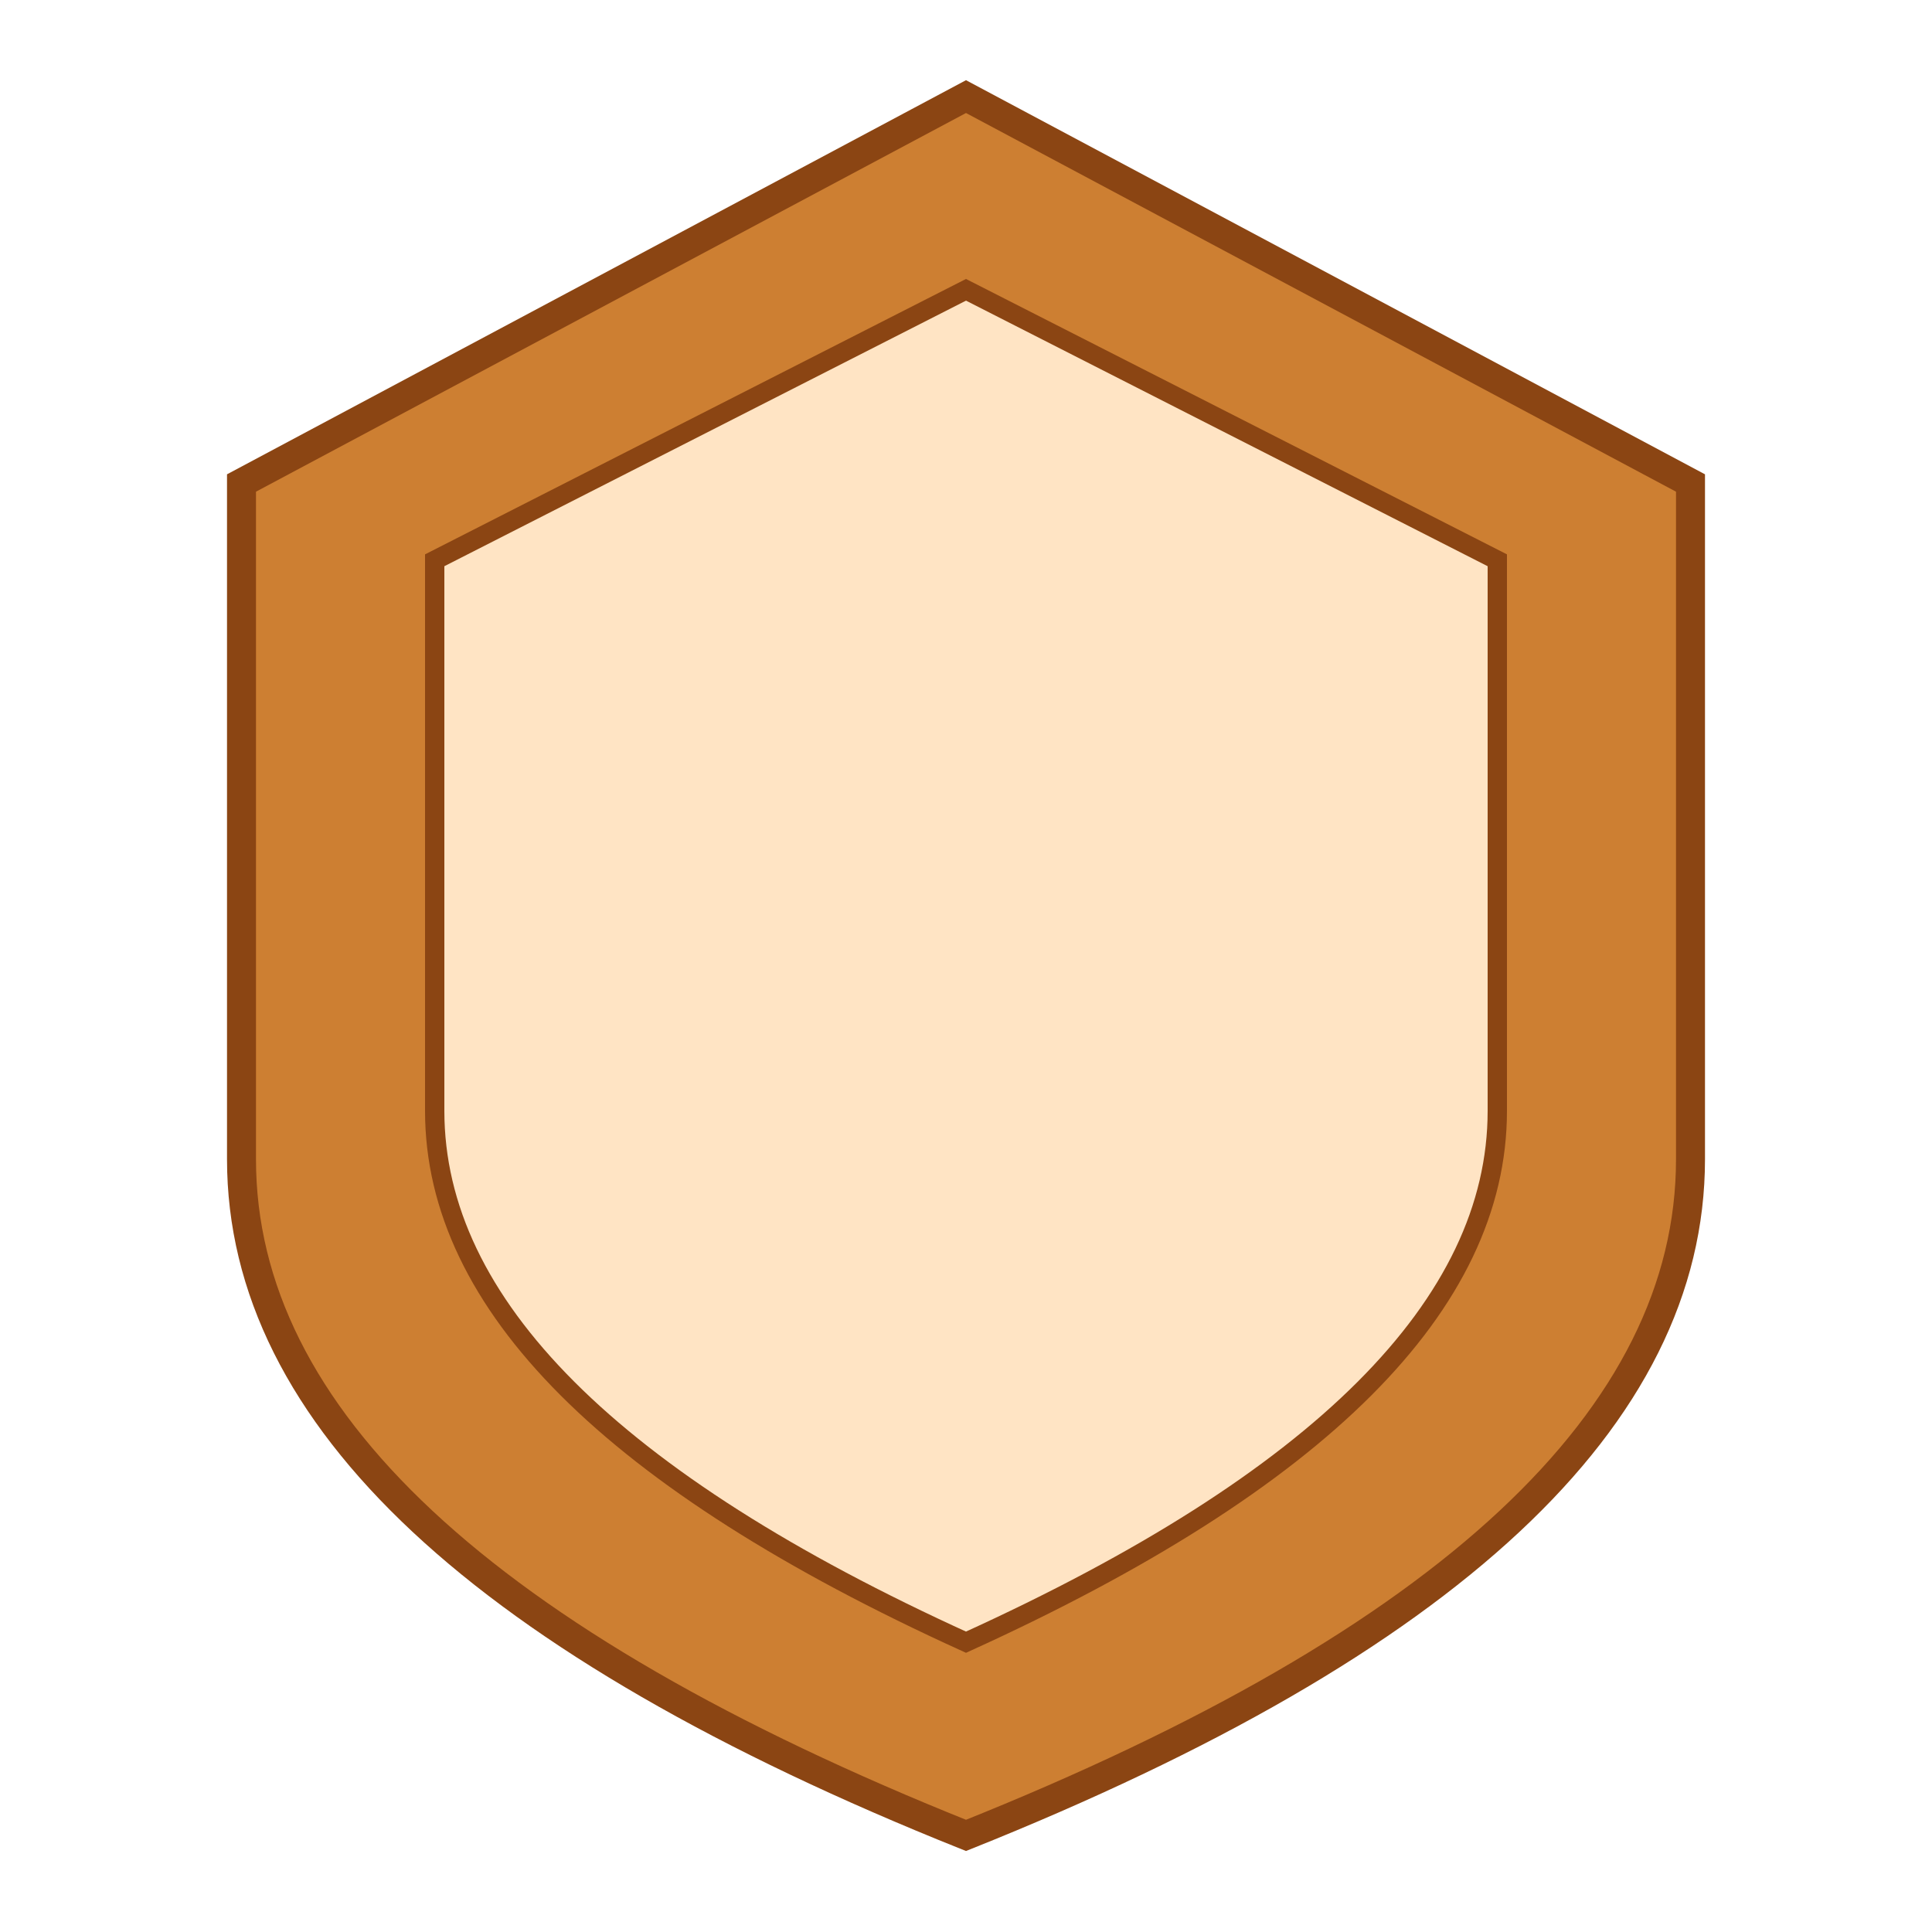
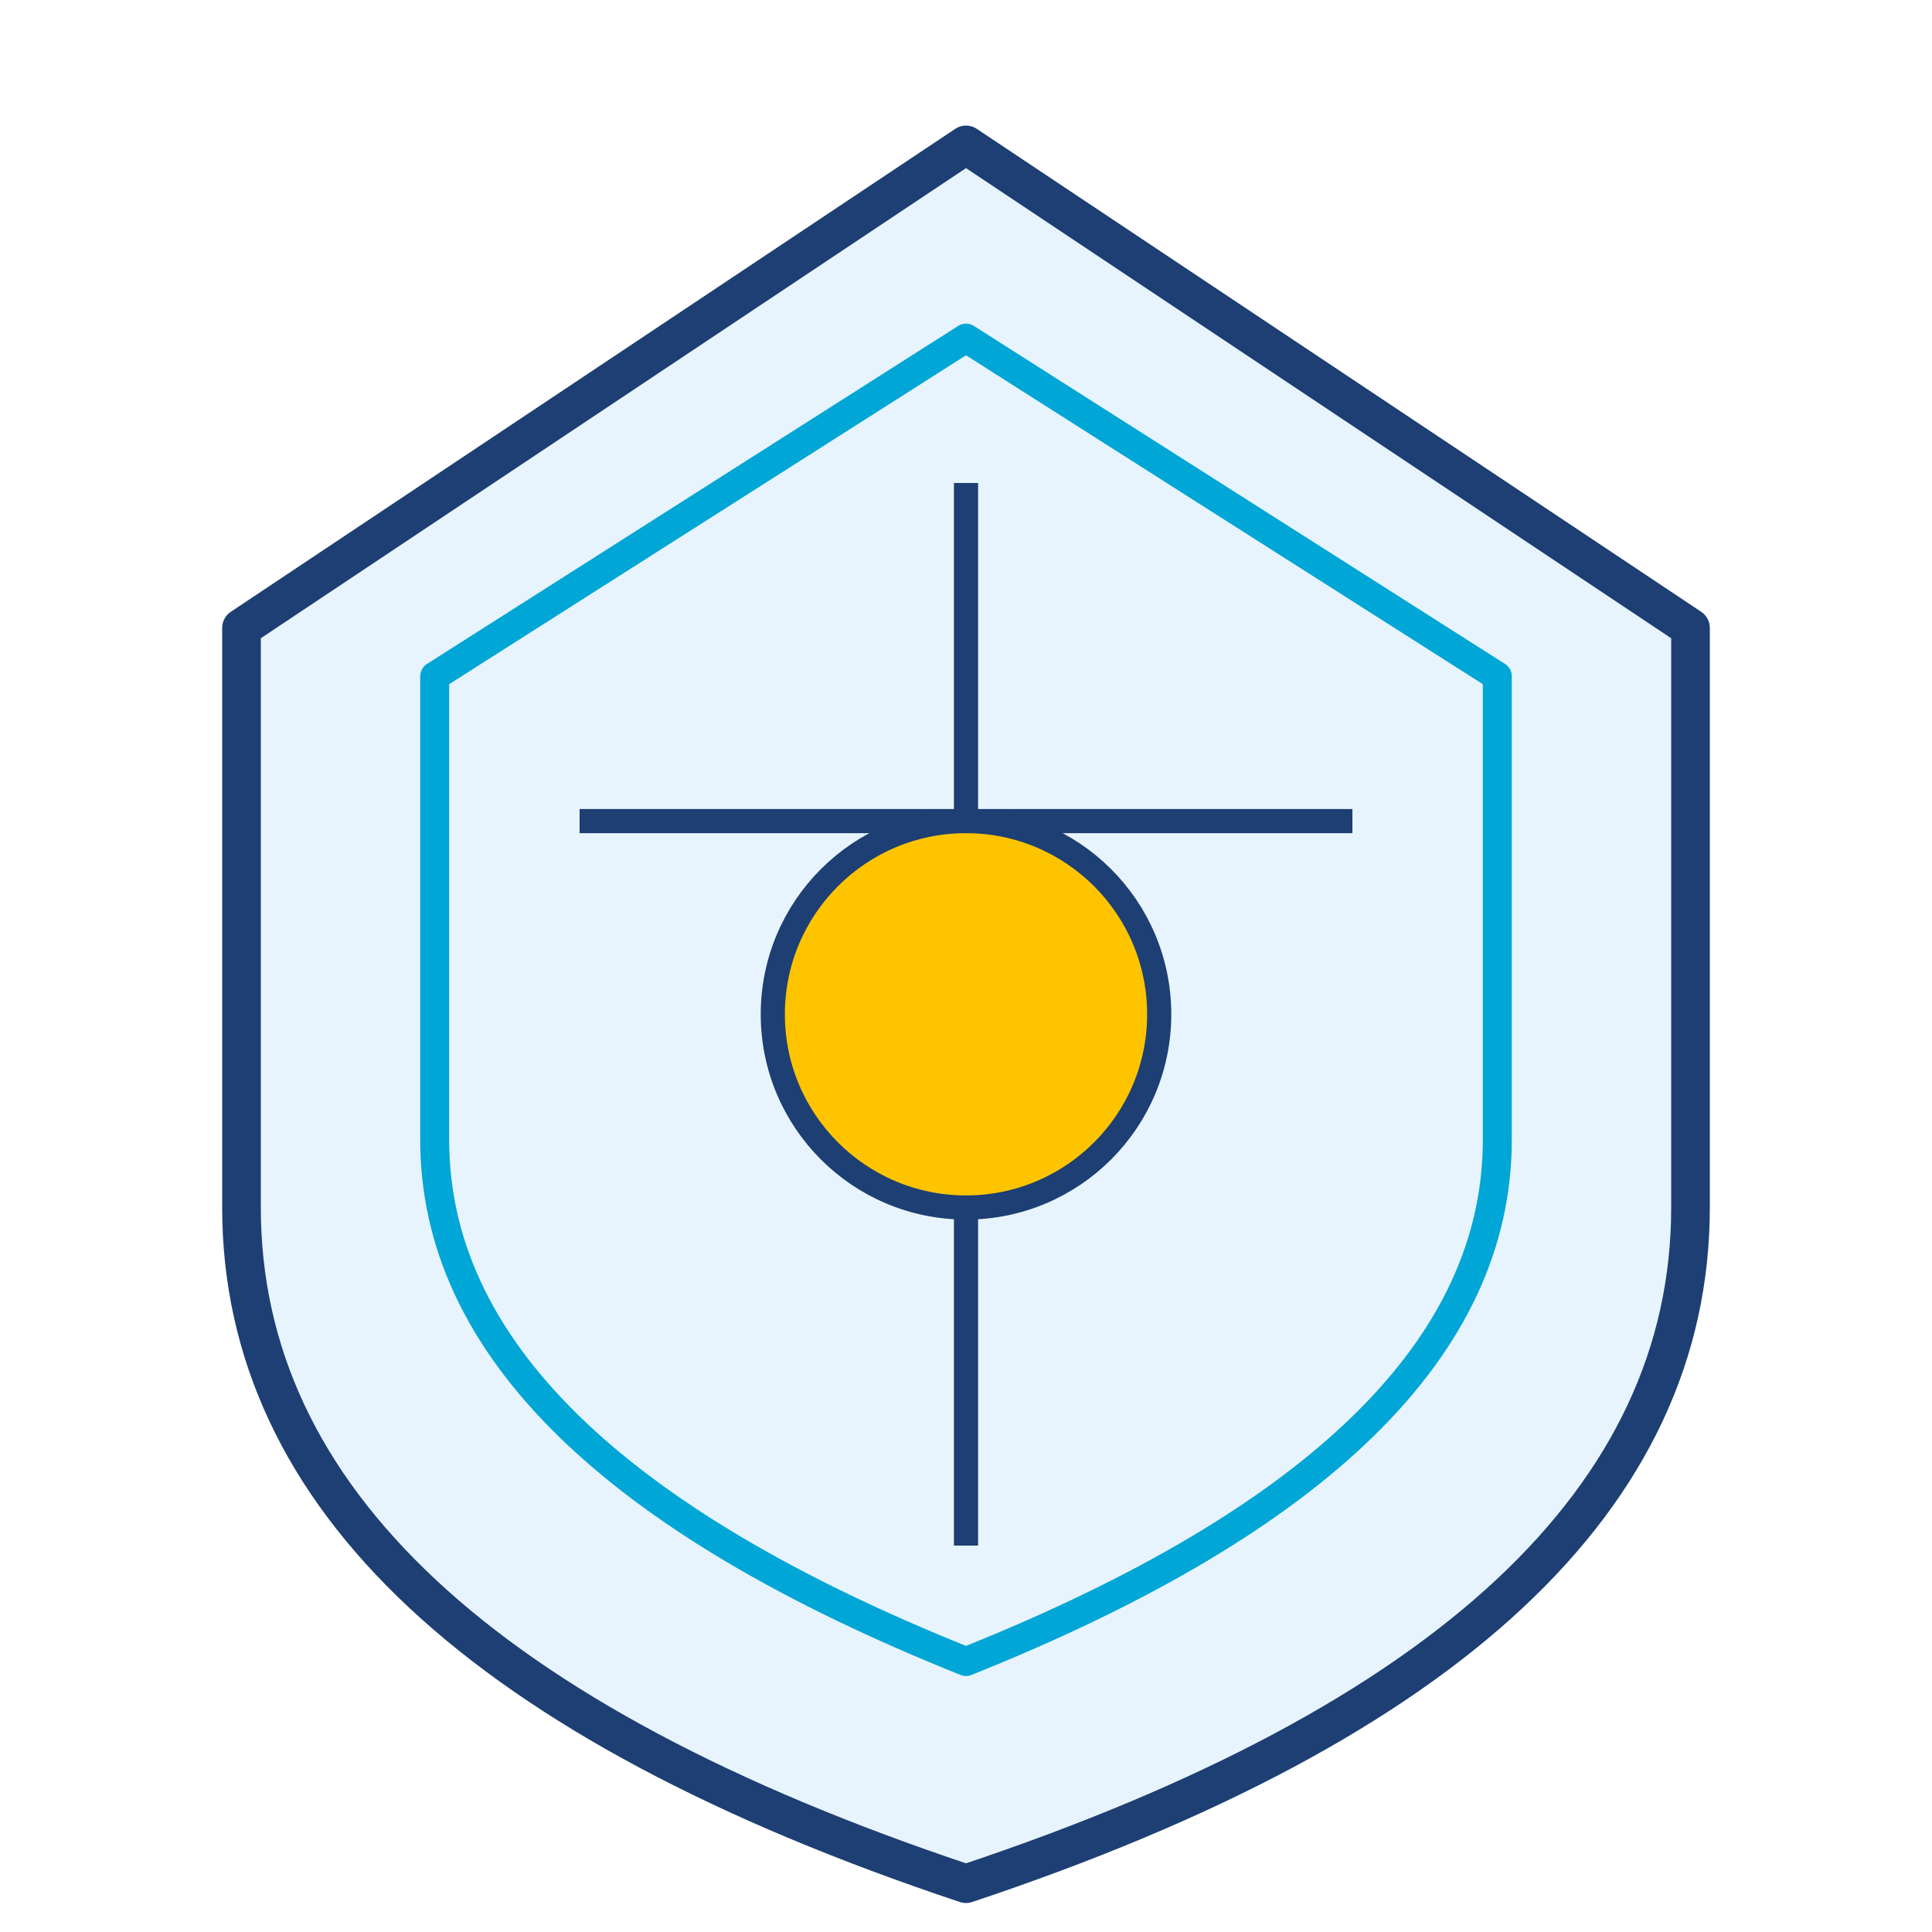
<svg xmlns="http://www.w3.org/2000/svg" viewBox="0 0 200 200">
-   <path d="M100 10 L175 50 L175 120 Q175 160 100 190 Q25 160 25 120 L25 50 Z" fill="#CD7F32" stroke="#8B4513" stroke-width="3" />
-   <path d="M100 30 L155 58 L155 115 Q155 145 100 170 Q45 145 45 115 L45 58 Z" fill="#FFE4C4" stroke="#8B4513" stroke-width="2" />
+   <path d="M100 15 L175 65 L175 125 Q175 170 100 195 Q25 170 25 125 L25 65 Z" fill="#E8F4FD" stroke="#1D3F73" stroke-width="4" stroke-linejoin="round" />
+   <path d="M100 35 L155 70 L155 118 Q155 150 100 172 Q45 150 45 118 L45 70 Z" fill="none" stroke="#00A6D6" stroke-width="3" stroke-linejoin="round" />
+   <line x1="100" y1="50" x2="100" y2="160" stroke="#1D3F73" stroke-width="2.5" />
+   <line x1="60" y1="85" x2="140" y2="85" stroke="#1D3F73" stroke-width="2.5" />
+   <circle cx="100" cy="105" r="20" fill="#FFC400" stroke="#1D3F73" stroke-width="2.5" />
</svg>
